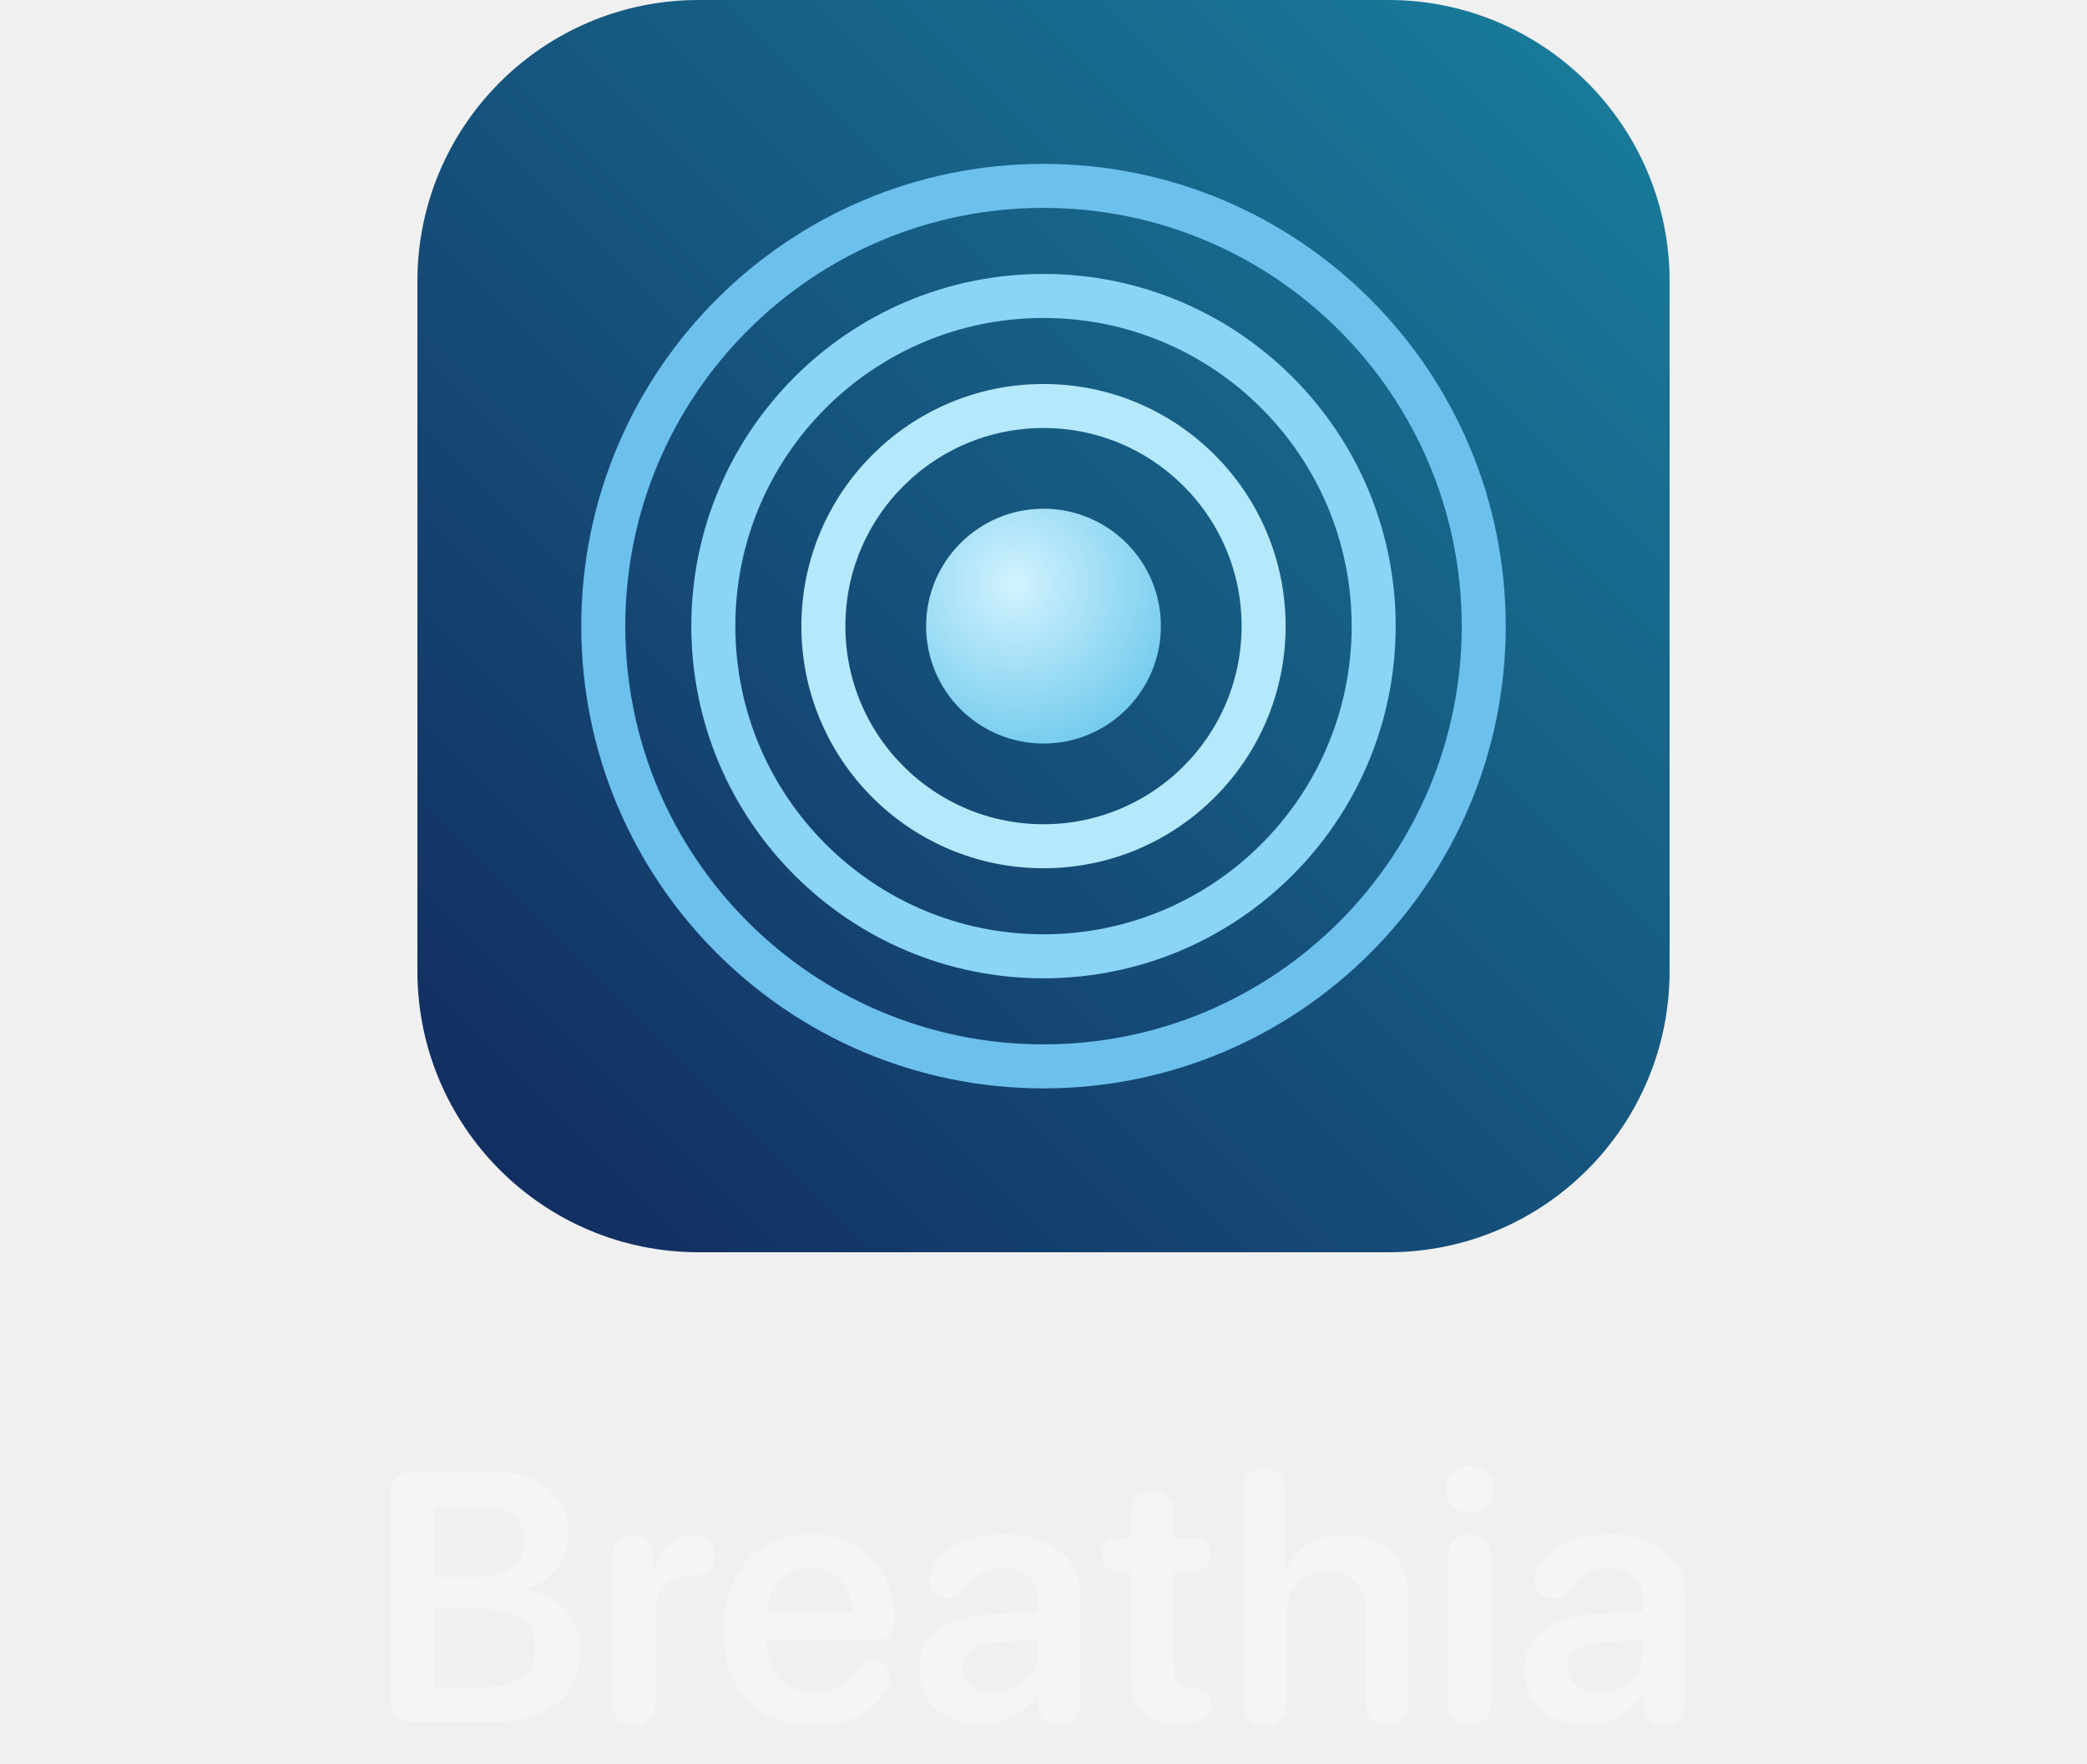
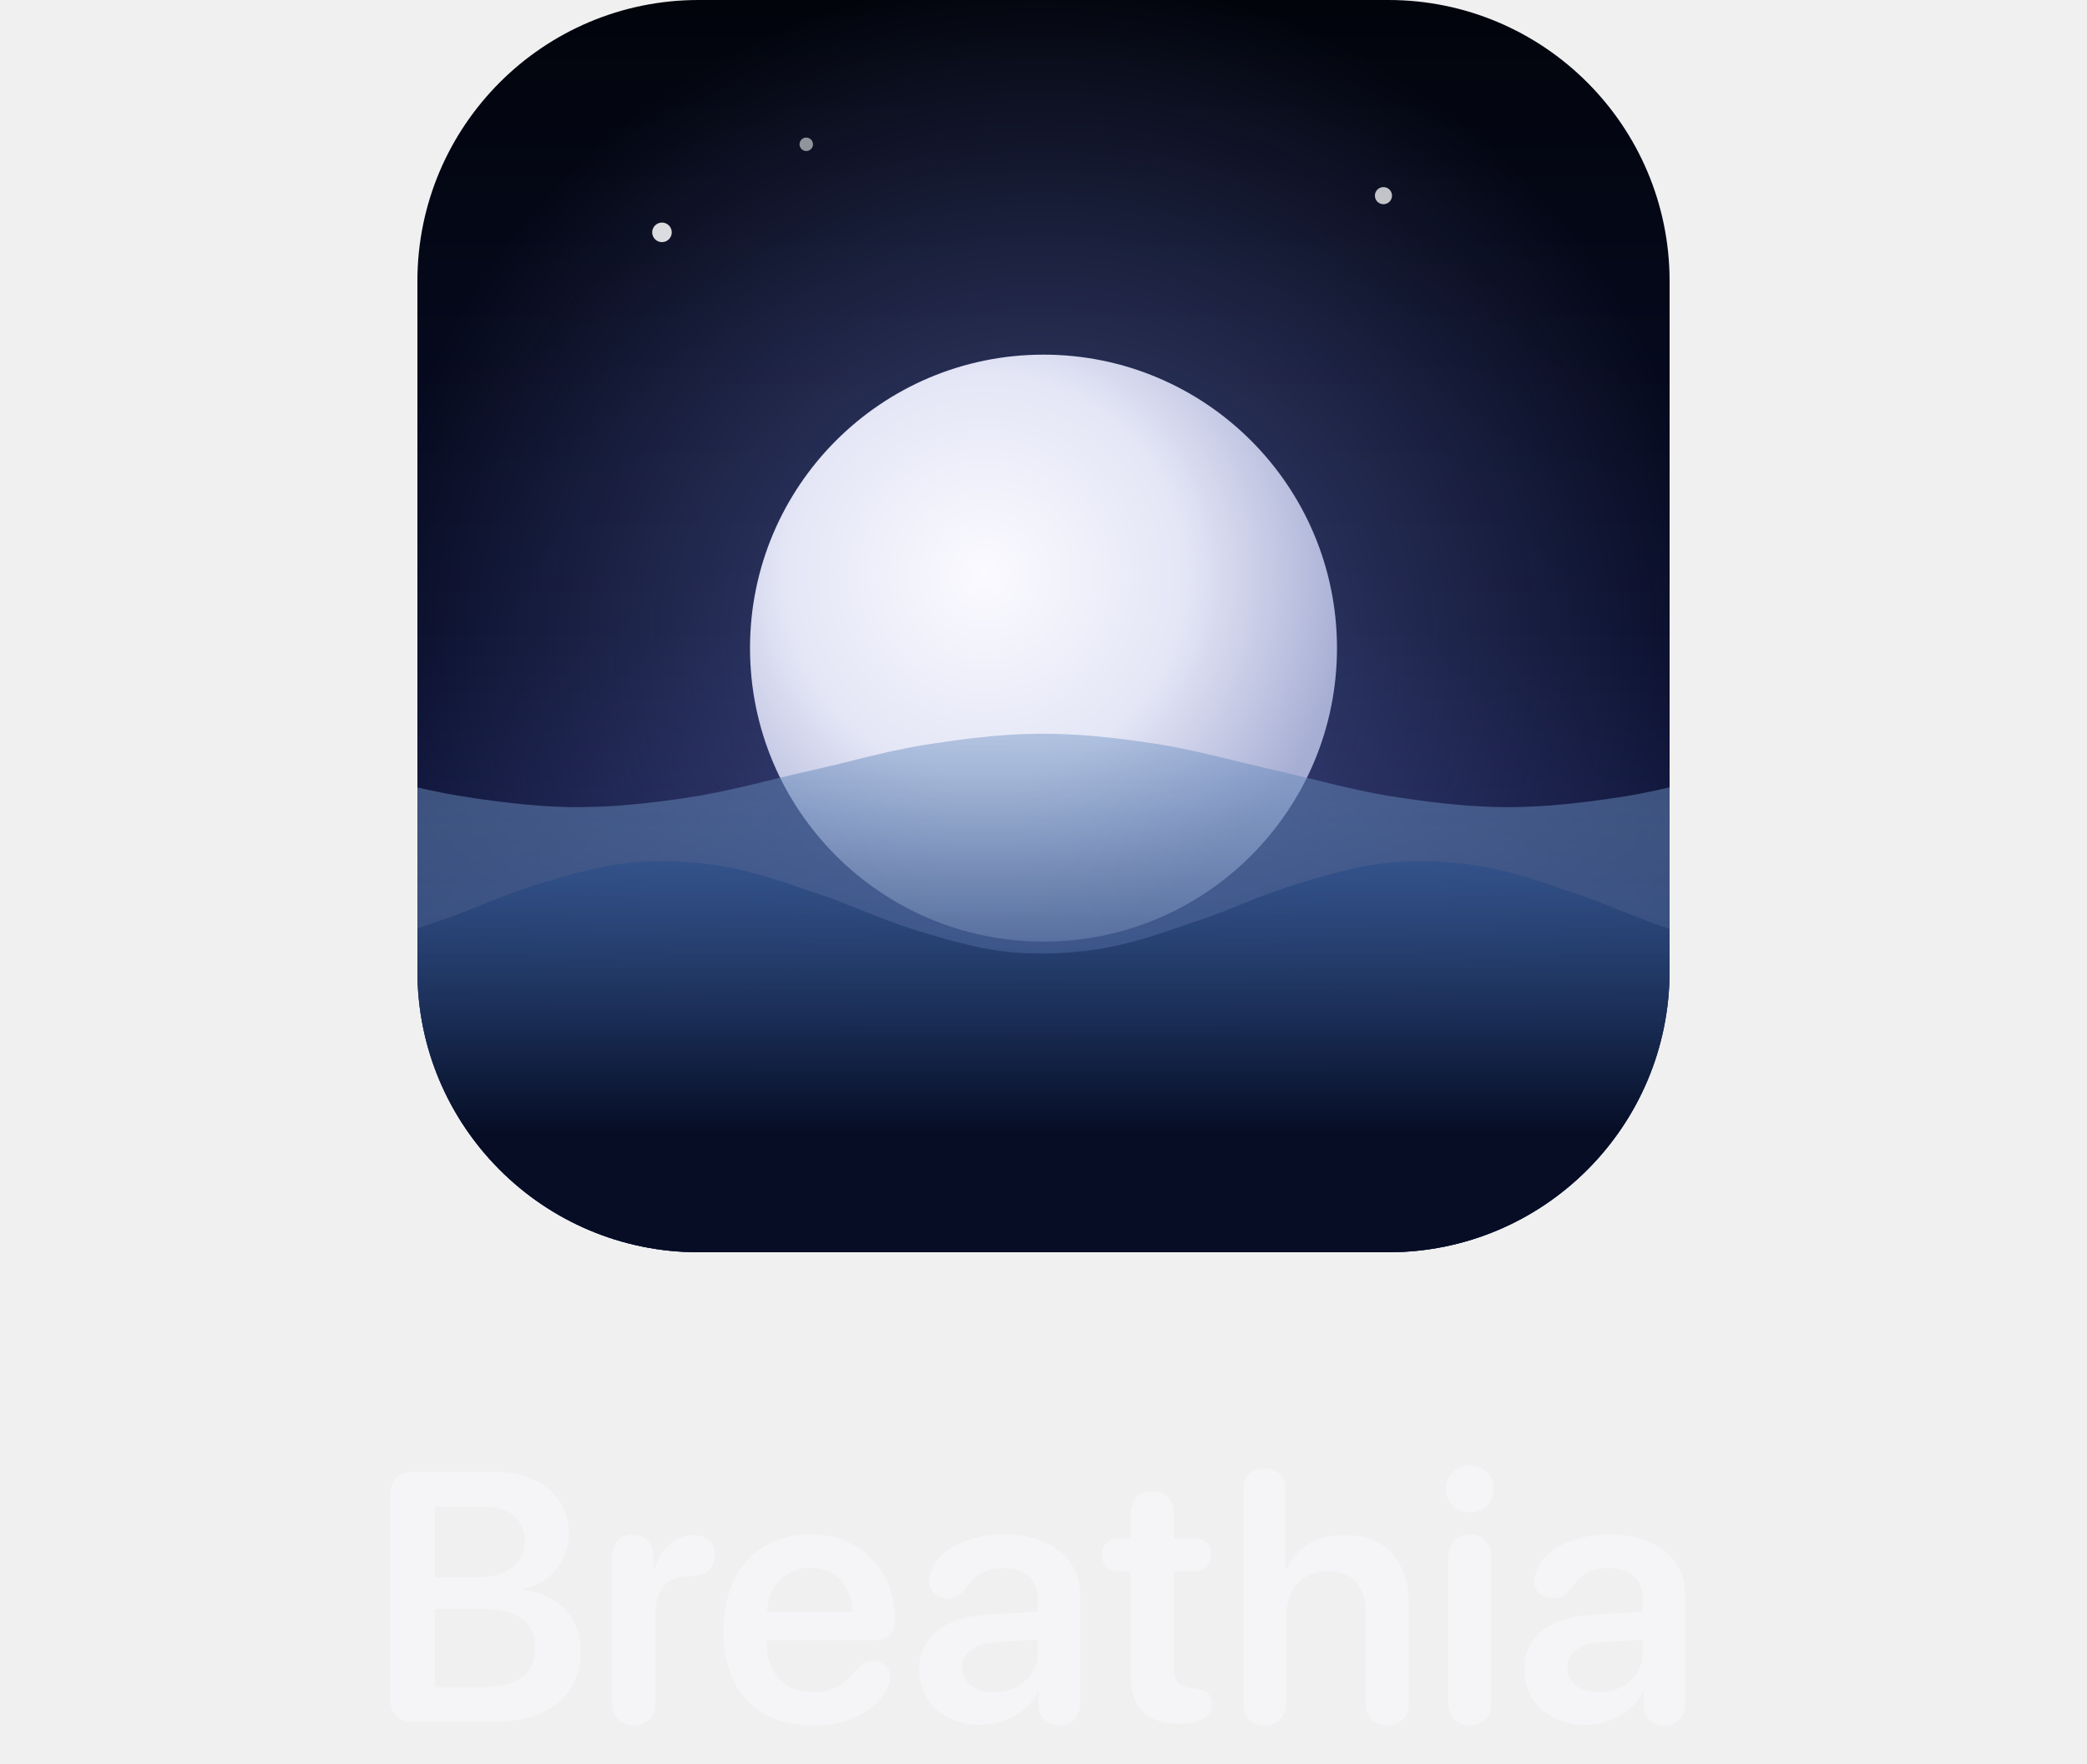
<svg xmlns="http://www.w3.org/2000/svg" width="200" height="169" viewBox="0 0 200 169">
  <defs>
-     <linearGradient id="background" x1="0" y1="1" x2="1" y2="0">
-       <stop offset="0" stop-color="#12295d" />
-       <stop offset="1" stop-color="#197f9d" />
+     <linearGradient id="bg-sky" x1="0" y1="0" x2="0" y2="1">
+       <stop offset="0" stop-color="#02040c" />
+       <stop offset="0.5" stop-color="#080d28" />
+       <stop offset="0.7" stop-color="#141a44" />
+       <stop offset="0.78" stop-color="#232a5c" />
    </linearGradient>
-     <radialGradient id="center" cx="38%" cy="32%" r="78%">
-       <stop offset="0" stop-color="#d2f3ff" />
-       <stop offset="1" stop-color="#6cc8ec" />
+     <radialGradient id="bg-halo" cx="512.0" cy="530.0" r="552.0" gradientUnits="userSpaceOnUse">
+       <stop offset="0.35" stop-color="#7f8fe6" stop-opacity="0.3" />
+       <stop offset="1" stop-color="#7f8fe6" stop-opacity="0" />
    </radialGradient>
+     <radialGradient id="sun-sun" cx="464.0" cy="470.0" r="300.0" gradientUnits="userSpaceOnUse">
+       <stop offset="0" stop-color="#fbfaff" />
+       <stop offset="0.55" stop-color="#e4e6f6" />
+       <stop offset="1" stop-color="#a7aed4" />
+     </radialGradient>
+     <linearGradient id="far-w" x1="0" y1="600" x2="0" y2="1024" gradientUnits="userSpaceOnUse">
+       <stop offset="0" stop-color="#6f93c4" stop-opacity="0.45" />
+       <stop offset="0.7" stop-color="#1d3566" />
+     </linearGradient>
+     <linearGradient id="near-w" x1="0" y1="704" x2="0" y2="1024" gradientUnits="userSpaceOnUse">
+       <stop offset="0" stop-color="#2d4f8a" stop-opacity="0.7" />
+       <stop offset="0.7" stop-color="#060d24" />
+     </linearGradient>
  </defs>
  <g transform="translate(40 0) scale(0.1171875)">
-     <rect width="1024" height="1024" rx="230" ry="230" fill="url(#background)" />
-     <circle cx="512" cy="512" r="360" fill="none" stroke="#6cc0ec" stroke-width="36" />
-     <circle cx="512" cy="512" r="270" fill="none" stroke="#8ad4f5" stroke-width="36" />
-     <circle cx="512" cy="512" r="180" fill="none" stroke="#b4e8fb" stroke-width="36" />
-     <circle cx="512" cy="512" r="96" fill="url(#center)" />
+     <rect rx="230" ry="230" width="1024" height="1024" fill="url(#bg-sky)" />
+     <rect rx="230" ry="230" width="1024" height="1024" fill="url(#bg-halo)" />
+     <circle cx="200.0" cy="190.0" r="8" fill="#ffffff" fill-opacity="0.85" />
+     <circle cx="790.0" cy="160.0" r="7" fill="#ffffff" fill-opacity="0.75" />
+     <circle cx="318.0" cy="118.0" r="5.5" fill="#ffffff" fill-opacity="0.55" />
+     <circle cx="512" cy="530" r="240" fill="url(#sun-sun)" />
+     <path d="M0 643.9 L5.3 645.1 L9.8 646.1 L14.2 647 L18.7 647.9 L23.1 648.8 L27.6 649.6 L32 650.4 L36.5 651.1 L40.9 651.8 L45.4 652.5 L49.9 653.2 L54.3 653.8 L58.8 654.4 L63.2 655 L67.7 655.6 L72.1 656.1 L76.6 656.6 L81 657.1 L85.5 657.6 L89.9 658 L94.4 658.4 L98.8 658.7 L103.3 659.1 L107.7 659.3 L112.2 659.6 L116.6 659.7 L121.1 659.9 L125.5 660 L130 660 L134.5 660 L138.9 659.9 L143.4 659.8 L147.8 659.7 L152.3 659.5 L156.7 659.3 L161.2 659 L165.6 658.7 L170.1 658.3 L174.5 657.9 L179 657.5 L183.4 657.1 L187.9 656.6 L192.3 656.1 L196.8 655.6 L201.2 655 L205.7 654.4 L210.1 653.8 L214.6 653.2 L219.1 652.5 L223.5 651.8 L228 651.1 L232.4 650.4 L236.9 649.5 L241.3 648.7 L245.8 647.8 L250.2 646.9 L254.7 645.9 L259.1 644.9 L263.6 643.9 L268 642.9 L272.5 641.8 L277 640.8 L281.4 639.7 L285.9 638.6 L290.3 637.5 L294.8 636.4 L299.2 635.4 L303.7 634.3 L308.1 633.2 L312.6 632.2 L317 631.2 L321.5 630.2 L325.9 629.1 L330.4 628.1 L334.9 627 L339.3 626 L343.8 624.9 L348.2 623.8 L352.7 622.7 L357.1 621.6 L361.6 620.5 L366 619.4 L370.5 618.3 L374.9 617.3 L379.4 616.2 L383.8 615.2 L388.3 614.2 L392.7 613.3 L397.2 612.4 L401.6 611.5 L406.1 610.6 L410.5 609.8 L415 609.1 L419.5 608.4 L423.9 607.7 L428.4 607.1 L432.8 606.4 L437.3 605.8 L441.7 605.2 L446.2 604.6 L450.6 604 L455.1 603.5 L459.5 603 L464 602.6 L468.4 602.1 L472.9 601.7 L477.3 601.4 L481.8 601 L486.2 600.8 L490.7 600.5 L495.1 600.3 L499.6 600.2 L504.1 600.1 L508.5 600 L513 600 L517.4 600 L521.9 600.1 L526.3 600.3 L530.8 600.4 L535.2 600.7 L539.7 600.9 L544.1 601.2 L548.6 601.5 L553 601.9 L557.5 602.3 L562 602.8 L566.4 603.2 L570.9 603.7 L575.3 604.3 L579.8 604.8 L584.2 605.4 L588.7 606 L593.1 606.6 L597.6 607.3 L602 607.9 L606.5 608.6 L610.9 609.4 L615.4 610.2 L619.9 611 L624.3 611.9 L628.8 612.8 L633.2 613.8 L637.7 614.7 L642.1 615.7 L646.6 616.8 L651 617.8 L655.5 618.9 L659.9 619.9 L664.4 621 L668.8 622.1 L673.3 623.2 L677.7 624.3 L682.2 625.3 L686.6 626.4 L691.1 627.5 L695.5 628.5 L700 629.5 L704.5 630.5 L708.9 631.5 L713.4 632.6 L717.8 633.7 L722.3 634.8 L726.7 635.9 L731.2 636.9 L735.6 638 L740.1 639.1 L744.5 640.2 L749 641.3 L753.4 642.4 L757.9 643.4 L762.3 644.4 L766.8 645.4 L771.2 646.4 L775.7 647.3 L780.1 648.2 L784.6 649.1 L789.1 649.9 L793.5 650.7 L798 651.4 L802.4 652.1 L806.9 652.7 L811.3 653.4 L815.8 654 L820.2 654.6 L824.7 655.2 L829.1 655.8 L833.6 656.3 L838 656.8 L842.5 657.3 L847 657.7 L851.4 658.1 L855.9 658.5 L860.3 658.9 L864.8 659.1 L869.2 659.4 L873.7 659.6 L878.1 659.8 L882.6 659.9 L887 660 L891.5 660 L895.9 660 L900.4 659.9 L904.9 659.8 L909.3 659.6 L913.8 659.4 L918.2 659.2 L922.7 658.9 L927.1 658.6 L931.6 658.2 L936 657.8 L940.5 657.4 L944.9 656.9 L949.4 656.4 L953.8 655.9 L958.3 655.4 L962.7 654.8 L967.2 654.2 L971.6 653.6 L976.1 652.9 L980.5 652.3 L985 651.6 L989.5 650.9 L993.9 650.1 L998.4 649.3 L1002.8 648.4 L1007.3 647.5 L1011.7 646.6 L1016.2 645.6 L1020.6 644.6 L1024 643.8 L1024 794 A230 230 0 0 1 794 1024 L230 1024 A230 230 0 0 1 0 794 Z" fill="url(#far-w)" />
+     <path d="M0 759.1 L4.2 757.7 L9 756 L13.9 754.4 L18.7 752.8 L23.5 751.1 L28.4 749.4 L33.2 747.6 L38.1 745.7 L42.9 743.8 L47.8 741.9 L52.6 739.9 L57.5 738 L62.3 736.1 L67.2 734.1 L72 732.3 L76.8 730.4 L81.7 728.7 L86.5 727 L91.4 725.4 L96.2 723.8 L101 722.3 L105.9 720.9 L110.7 719.4 L115.6 718 L120.4 716.6 L125.3 715.2 L130.1 713.9 L135 712.7 L139.8 711.5 L144.7 710.3 L149.5 709.3 L154.3 708.3 L159.2 707.5 L164 706.7 L168.9 706.1 L173.7 705.6 L178.5 705.1 L183.4 704.8 L188.2 704.5 L193.1 704.4 L197.9 704.3 L202.8 704.3 L207.6 704.3 L212.5 704.5 L217.3 704.8 L222.2 705.1 L227 705.5 L231.8 706 L236.7 706.5 L241.5 707.1 L246.4 707.8 L251.2 708.6 L256 709.5 L260.9 710.5 L265.7 711.6 L270.6 712.8 L275.4 714.1 L280.3 715.4 L285.1 716.8 L290 718.3 L294.8 719.9 L299.7 721.4 L304.5 723 L309.3 724.7 L314.2 726.3 L319 728 L323.9 729.6 L328.7 731.2 L333.5 732.9 L338.4 734.6 L343.2 736.4 L348.1 738.3 L352.9 740.2 L357.8 742.1 L362.6 744.1 L367.5 746 L372.3 747.9 L377.2 749.9 L382 751.7 L386.8 753.6 L391.7 755.3 L396.5 757 L401.4 758.6 L406.2 760.2 L411 761.7 L415.9 763.1 L420.7 764.6 L425.6 766 L430.4 767.4 L435.3 768.8 L440.1 770.1 L445 771.3 L449.8 772.5 L454.7 773.7 L459.5 774.7 L464.3 775.7 L469.2 776.5 L474 777.3 L478.9 777.9 L483.7 778.4 L488.5 778.9 L493.4 779.2 L498.2 779.5 L503.1 779.6 L507.9 779.7 L512.8 779.7 L517.6 779.7 L522.5 779.5 L527.3 779.2 L532.2 778.9 L537 778.5 L541.8 778 L546.7 777.5 L551.5 776.9 L556.4 776.2 L561.2 775.4 L566 774.5 L570.9 773.5 L575.7 772.4 L580.6 771.2 L585.4 769.9 L590.3 768.6 L595.1 767.2 L600 765.7 L604.8 764.1 L609.7 762.6 L614.5 761 L619.3 759.3 L624.2 757.7 L629 756 L633.9 754.4 L638.7 752.8 L643.5 751.1 L648.4 749.4 L653.2 747.6 L658.1 745.7 L662.9 743.8 L667.8 741.9 L672.6 739.9 L677.5 738 L682.3 736.1 L687.2 734.1 L692 732.3 L696.8 730.4 L701.7 728.7 L706.5 727 L711.4 725.4 L716.2 723.8 L721 722.3 L725.9 720.9 L730.7 719.4 L735.6 718 L740.4 716.6 L745.3 715.2 L750.1 713.9 L755 712.7 L759.8 711.5 L764.7 710.3 L769.5 709.3 L774.3 708.3 L779.2 707.5 L784 706.7 L788.9 706.1 L793.7 705.6 L798.5 705.1 L803.4 704.8 L808.2 704.5 L813.1 704.4 L817.9 704.3 L822.8 704.3 L827.6 704.3 L832.5 704.5 L837.3 704.8 L842.2 705.1 L847 705.5 L851.8 706 L856.7 706.5 L861.5 707.1 L866.4 707.8 L871.2 708.6 L876 709.5 L880.9 710.5 L885.7 711.6 L890.6 712.8 L895.4 714.1 L900.3 715.4 L905.1 716.8 L910 718.3 L914.8 719.9 L919.7 721.4 L924.5 723 L929.3 724.7 L934.2 726.3 L939 728 L943.9 729.6 L948.7 731.2 L953.5 732.9 L958.4 734.6 L963.2 736.4 L968.1 738.3 L972.9 740.2 L977.8 742.1 L982.6 744.1 L987.5 746 L992.3 747.9 L997.2 749.9 L1002 751.7 L1006.8 753.6 L1011.7 755.3 L1016.5 757 L1021.4 758.6 L1024 759.5 L1024 794 A230 230 0 0 1 794 1024 L230 1024 A230 230 0 0 1 0 794 Z" fill="url(#near-w)" />
  </g>
  <path transform="translate(35.29 165)" fill="#f5f5f7" d="M4.25 0.00Q3.25 0.00 2.68 -0.59Q2.11 -1.18 2.11 -2.22L2.11 -21.73Q2.11 -22.78 2.68 -23.37Q3.25 -23.96 4.25 -23.96L12.05 -23.96Q14.23 -23.96 15.84 -23.22Q17.44 -22.48 18.33 -21.14Q19.21 -19.80 19.21 -17.98Q19.21 -16.69 18.62 -15.58Q18.04 -14.46 17.06 -13.72Q16.08 -12.97 14.84 -12.77L14.84 -12.63Q16.47 -12.49 17.72 -11.70Q18.97 -10.91 19.67 -9.66Q20.38 -8.40 20.38 -6.80Q20.38 -4.70 19.38 -3.18Q18.39 -1.65 16.55 -0.83Q14.72 0.00 12.15 0.00ZM6.39 -13.86L10.31 -13.86Q12.56 -13.86 13.76 -14.77Q14.97 -15.68 14.97 -17.35Q14.97 -18.92 13.93 -19.77Q12.88 -20.62 10.98 -20.62L6.39 -20.62ZM6.39 -3.34L11.17 -3.34Q13.53 -3.34 14.77 -4.30Q16.01 -5.26 16.01 -7.11Q16.01 -8.93 14.73 -9.88Q13.46 -10.82 11.00 -10.82L6.39 -10.82ZM25.45 0.34Q24.52 0.34 23.95 -0.24Q23.38 -0.82 23.38 -1.84L23.38 -15.86Q23.38 -16.83 23.93 -17.38Q24.48 -17.94 25.37 -17.94Q26.23 -17.94 26.77 -17.38Q27.32 -16.83 27.32 -15.86L27.32 -14.51L27.41 -14.51Q27.77 -16.06 28.82 -16.97Q29.86 -17.89 31.18 -17.89Q31.67 -17.89 32.03 -17.78Q32.39 -17.67 32.64 -17.46Q32.92 -17.23 33.07 -16.85Q33.21 -16.46 33.21 -15.96Q33.21 -14.99 32.61 -14.49Q32.31 -14.23 31.85 -14.09Q31.39 -13.96 30.77 -13.95Q29.00 -13.93 28.26 -12.93Q27.52 -11.93 27.52 -10.31L27.52 -1.84Q27.52 -0.82 26.95 -0.24Q26.38 0.34 25.45 0.34ZM42.60 0.35Q38.57 0.35 36.31 -2.05Q34.04 -4.45 34.04 -8.72Q34.04 -11.54 35.06 -13.61Q36.08 -15.68 37.96 -16.82Q39.83 -17.96 42.37 -17.96Q44.78 -17.96 46.60 -16.91Q48.42 -15.86 49.44 -14.01Q50.47 -12.16 50.47 -9.76Q50.47 -8.84 49.97 -8.32Q49.46 -7.81 48.55 -7.81L38.16 -7.81Q38.16 -7.77 38.16 -7.74Q38.16 -7.71 38.16 -7.67Q38.16 -5.47 39.35 -4.15Q40.55 -2.84 42.56 -2.84Q43.96 -2.84 44.96 -3.38Q45.96 -3.91 46.96 -5.18Q47.29 -5.55 47.61 -5.70Q47.93 -5.85 48.35 -5.85Q49.06 -5.85 49.54 -5.42Q50.02 -5.00 50.02 -4.25Q50.02 -3.78 49.73 -3.20Q48.87 -1.52 46.99 -0.58Q45.12 0.35 42.60 0.35ZM38.20 -10.52L46.41 -10.52Q46.37 -11.81 45.85 -12.76Q45.33 -13.71 44.44 -14.23Q43.55 -14.76 42.38 -14.76Q41.22 -14.76 40.31 -14.23Q39.40 -13.70 38.84 -12.75Q38.29 -11.79 38.20 -10.52ZM58.67 0.29Q56.97 0.29 55.64 -0.38Q54.31 -1.05 53.55 -2.25Q52.79 -3.45 52.79 -5.02Q52.79 -7.38 54.53 -8.74Q56.27 -10.10 59.47 -10.29L64.14 -10.56L64.14 -11.83Q64.14 -13.20 63.26 -13.96Q62.38 -14.73 60.85 -14.73Q59.64 -14.73 58.79 -14.26Q57.94 -13.80 57.16 -12.67Q56.52 -11.84 55.50 -11.84Q54.73 -11.84 54.24 -12.30Q53.75 -12.76 53.75 -13.49Q53.75 -14.07 54.03 -14.63Q54.70 -16.16 56.59 -17.06Q58.49 -17.96 61.01 -17.96Q63.20 -17.96 64.82 -17.23Q66.44 -16.51 67.33 -15.20Q68.22 -13.90 68.22 -12.13L68.22 -1.75Q68.22 -0.75 67.66 -0.21Q67.10 0.34 66.22 0.34Q65.37 0.34 64.83 -0.16Q64.29 -0.66 64.24 -1.57Q64.24 -1.88 64.24 -2.19Q64.24 -2.50 64.24 -2.81L64.15 -2.81Q63.65 -1.85 62.79 -1.16Q61.93 -0.46 60.87 -0.09Q59.80 0.29 58.67 0.29ZM59.92 -2.83Q61.09 -2.83 62.05 -3.31Q63.00 -3.80 63.57 -4.63Q64.14 -5.47 64.14 -6.53L64.14 -7.87L60.06 -7.62Q58.56 -7.52 57.74 -6.88Q56.92 -6.25 56.92 -5.19Q56.92 -4.12 57.75 -3.48Q58.57 -2.83 59.92 -2.83ZM73.07 -4.34L73.07 -14.41L71.96 -14.41Q71.19 -14.41 70.74 -14.84Q70.30 -15.27 70.30 -16.01Q70.30 -16.76 70.74 -17.18Q71.19 -17.60 71.96 -17.60L73.07 -17.60L73.07 -19.93Q73.07 -20.93 73.63 -21.52Q74.19 -22.10 75.14 -22.10Q76.09 -22.10 76.65 -21.52Q77.21 -20.93 77.21 -19.93L77.21 -17.60L79.10 -17.60Q79.88 -17.60 80.32 -17.18Q80.76 -16.75 80.76 -16.01Q80.76 -15.27 80.32 -14.84Q79.88 -14.41 79.10 -14.41L77.21 -14.41L77.21 -5.25Q77.21 -4.26 77.59 -3.79Q77.97 -3.32 78.86 -3.24L79.16 -3.21Q79.99 -3.14 80.41 -2.77Q80.82 -2.41 80.82 -1.68Q80.82 -1.08 80.48 -0.66Q80.14 -0.24 79.48 -0.03Q78.82 0.18 77.87 0.18L77.70 0.18Q75.40 0.18 74.23 -0.96Q73.07 -2.09 73.07 -4.34ZM85.90 0.34Q85.00 0.34 84.42 -0.23Q83.84 -0.80 83.84 -1.84L83.84 -22.16Q83.84 -23.16 84.38 -23.72Q84.93 -24.29 85.88 -24.29Q86.84 -24.29 87.38 -23.72Q87.92 -23.16 87.92 -22.16L87.92 -14.58L88.01 -14.58Q88.72 -16.18 90.14 -17.05Q91.56 -17.92 93.56 -17.92Q96.48 -17.92 98.10 -16.14Q99.72 -14.36 99.72 -11.34L99.72 -1.84Q99.72 -0.80 99.14 -0.23Q98.56 0.34 97.65 0.34Q96.75 0.34 96.16 -0.23Q95.58 -0.80 95.58 -1.84L95.58 -10.50Q95.58 -12.34 94.67 -13.39Q93.76 -14.43 91.97 -14.43Q90.73 -14.43 89.83 -13.89Q88.93 -13.35 88.45 -12.38Q87.97 -11.41 87.97 -10.12L87.97 -1.84Q87.97 -0.80 87.39 -0.23Q86.81 0.34 85.90 0.34ZM105.56 -20.07Q104.61 -20.07 103.93 -20.72Q103.26 -21.38 103.26 -22.31Q103.26 -23.26 103.93 -23.91Q104.61 -24.56 105.56 -24.56Q106.53 -24.56 107.20 -23.91Q107.87 -23.26 107.87 -22.31Q107.87 -21.38 107.20 -20.72Q106.53 -20.07 105.56 -20.07ZM105.56 0.34Q104.62 0.34 104.06 -0.25Q103.50 -0.84 103.50 -1.84L103.50 -15.77Q103.50 -16.76 104.06 -17.35Q104.62 -17.94 105.56 -17.94Q106.51 -17.94 107.07 -17.35Q107.63 -16.76 107.63 -15.76L107.63 -1.84Q107.63 -0.84 107.07 -0.25Q106.51 0.34 105.56 0.34ZM116.66 0.29Q114.97 0.29 113.64 -0.38Q112.31 -1.05 111.54 -2.25Q110.78 -3.45 110.78 -5.02Q110.78 -7.38 112.52 -8.74Q114.26 -10.10 117.47 -10.29L122.13 -10.56L122.13 -11.83Q122.13 -13.20 121.25 -13.96Q120.38 -14.73 118.85 -14.73Q117.63 -14.73 116.78 -14.26Q115.94 -13.80 115.16 -12.67Q114.52 -11.84 113.49 -11.84Q112.72 -11.84 112.23 -12.30Q111.75 -12.76 111.75 -13.49Q111.75 -14.07 112.03 -14.63Q112.69 -16.16 114.59 -17.06Q116.48 -17.96 119.01 -17.96Q121.20 -17.96 122.82 -17.23Q124.44 -16.51 125.33 -15.20Q126.21 -13.90 126.21 -12.13L126.21 -1.75Q126.21 -0.75 125.65 -0.21Q125.09 0.34 124.21 0.34Q123.37 0.34 122.83 -0.16Q122.29 -0.66 122.23 -1.57Q122.23 -1.88 122.23 -2.19Q122.23 -2.50 122.23 -2.81L122.15 -2.81Q121.64 -1.85 120.78 -1.16Q119.93 -0.46 118.86 -0.09Q117.79 0.29 116.66 0.29ZM117.91 -2.83Q119.08 -2.83 120.04 -3.31Q121.00 -3.80 121.56 -4.63Q122.13 -5.47 122.13 -6.53L122.13 -7.87L118.05 -7.62Q116.56 -7.52 115.74 -6.88Q114.92 -6.25 114.92 -5.19Q114.92 -4.12 115.74 -3.48Q116.56 -2.83 117.91 -2.83Z" />
</svg>
